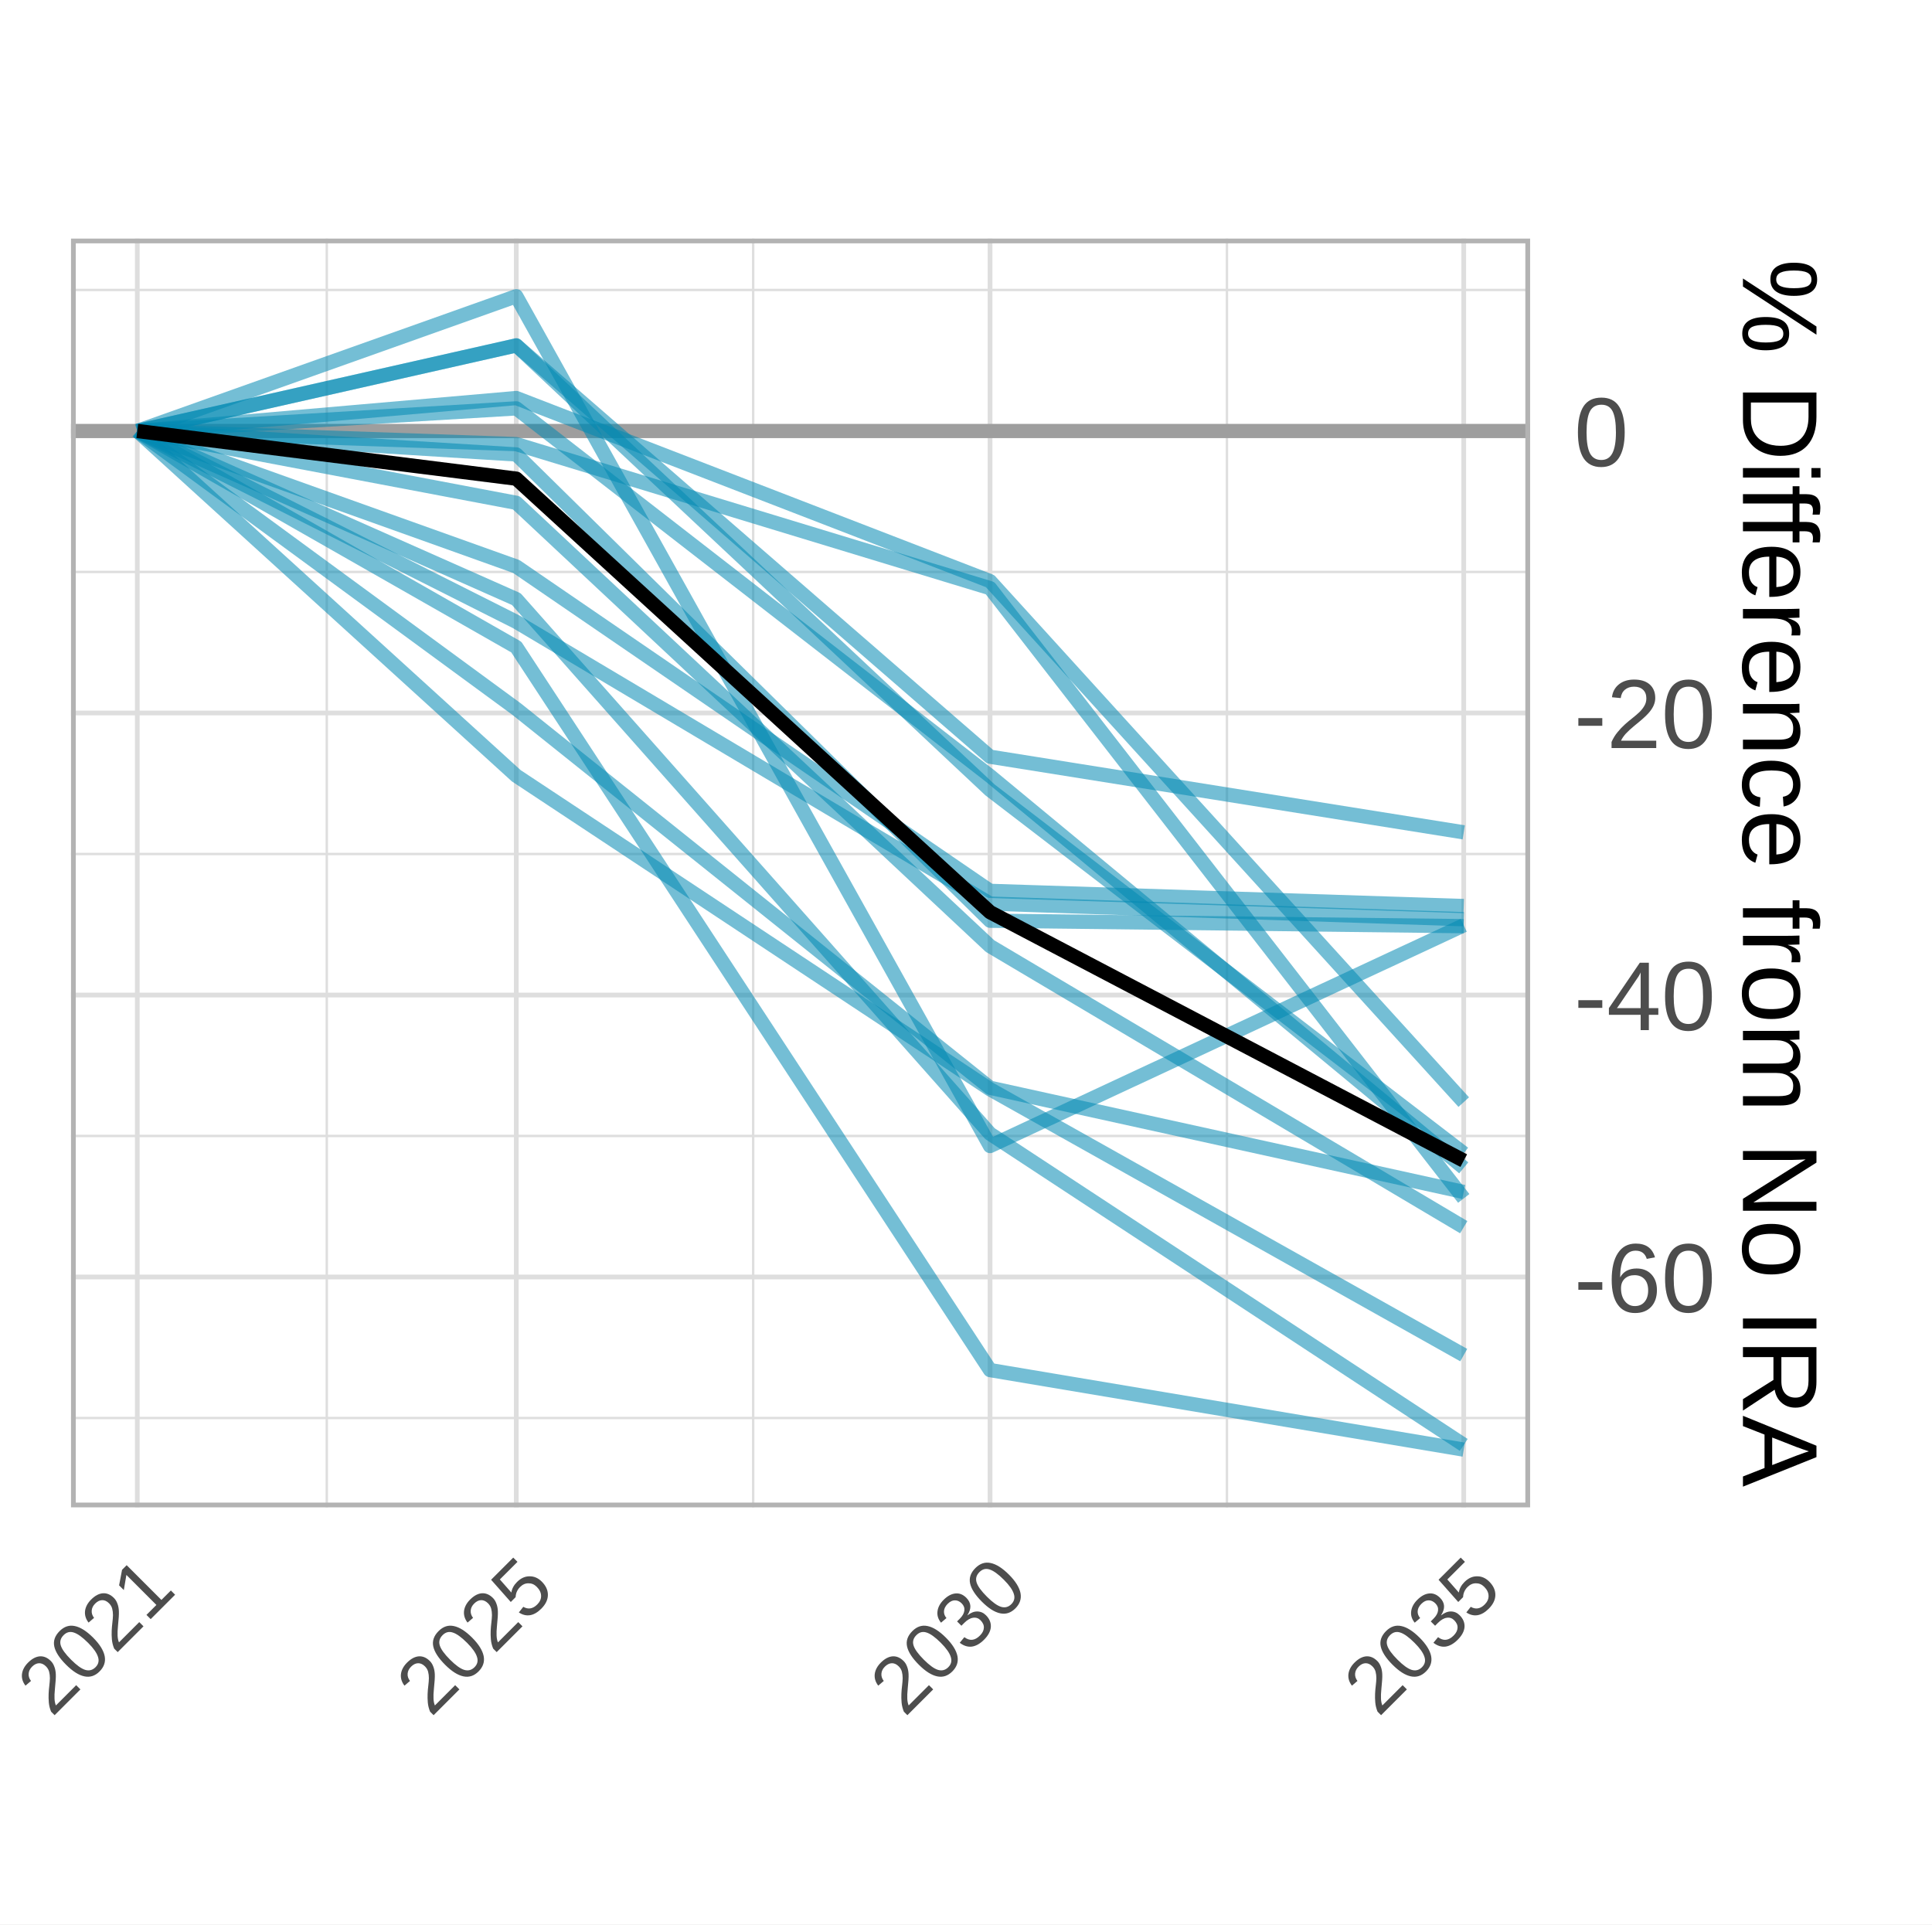
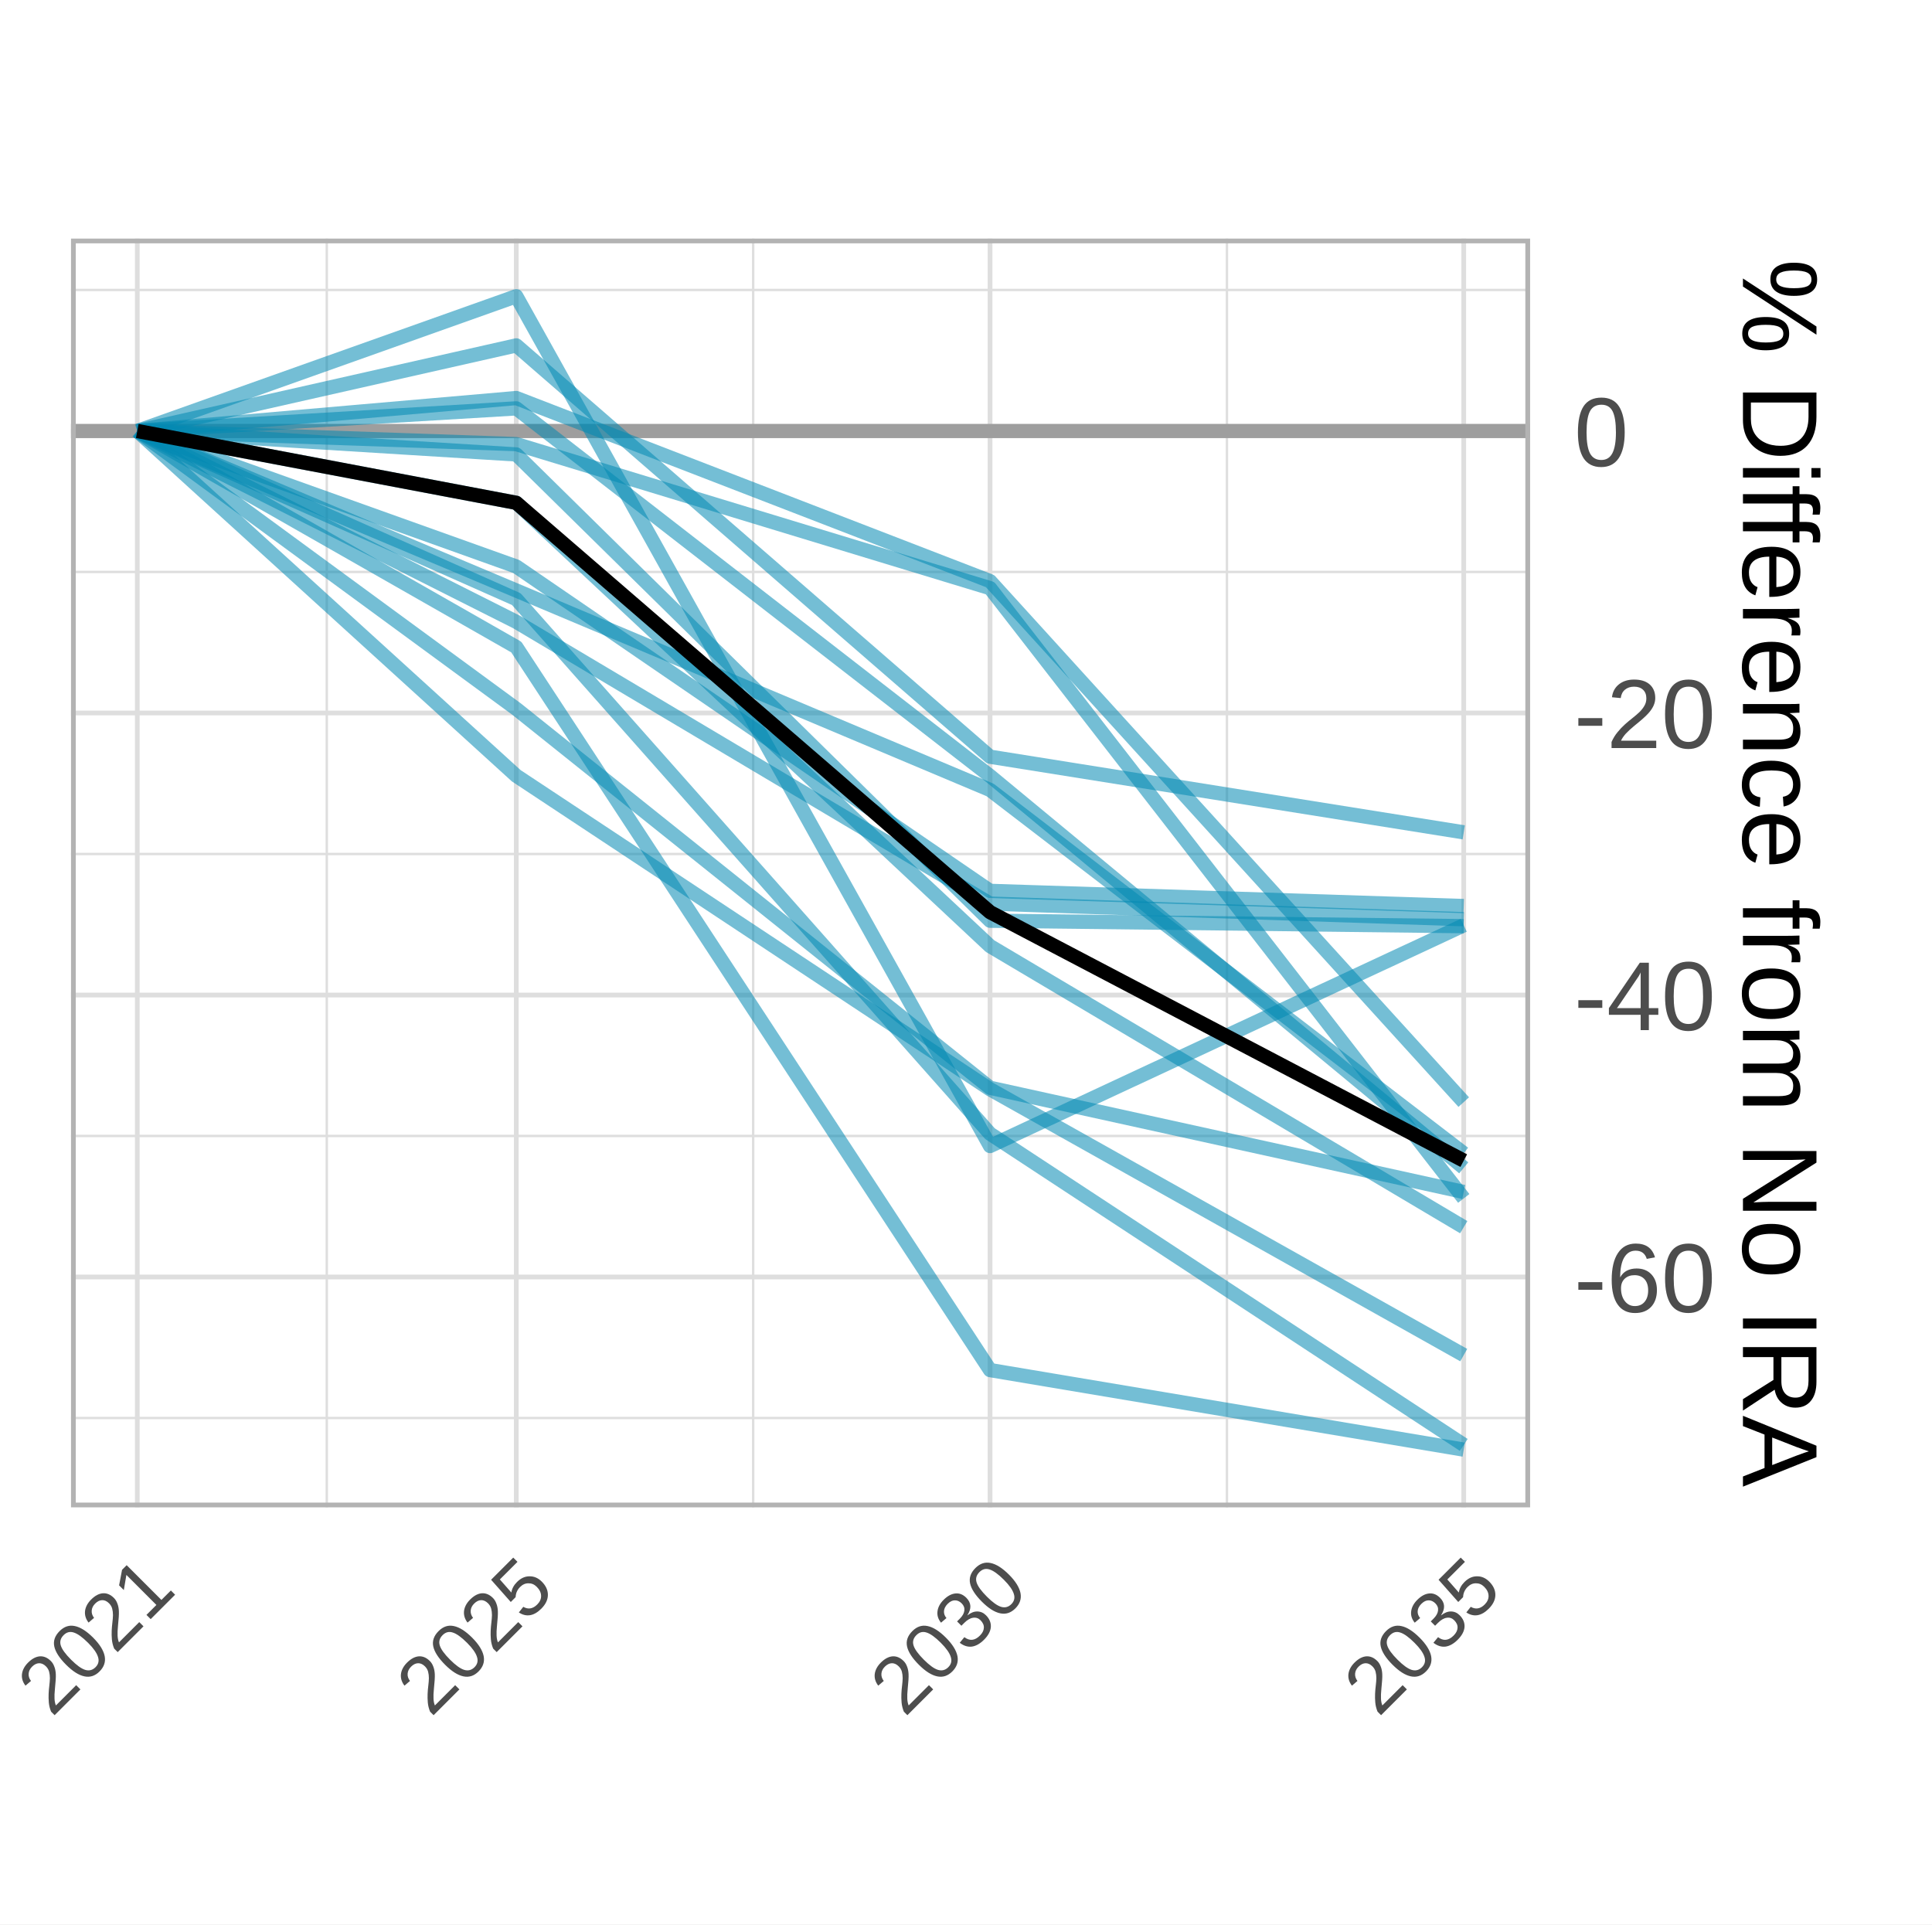
<svg xmlns="http://www.w3.org/2000/svg" class="svglite" width="216.86pt" height="216.00pt" viewBox="0 0 216.86 216.00">
  <defs>
    <style type="text/css">
    .svglite line, .svglite polyline, .svglite polygon, .svglite path, .svglite rect, .svglite circle {
      fill: none;
      stroke: #000000;
      stroke-linecap: round;
      stroke-linejoin: round;
      stroke-miterlimit: 10.00;
    }
    .svglite text {
      white-space: pre;
    }
  </style>
  </defs>
  <rect width="100%" height="100%" style="stroke: none; fill: #FFFFFF;" />
  <defs>
    <clipPath id="cpMC4wMHwyMTYuODZ8MC4wMHwyMTYuMDA=">
      <rect x="0.00" y="0.00" width="216.86" height="216.00" />
    </clipPath>
  </defs>
  <g clip-path="url(#cpMC4wMHwyMTYuODZ8MC4wMHwyMTYuMDA=)">
    <rect x="0" y="0" width="216.86" height="216.00" style="stroke-width: 1.07; stroke: #FFFFFF; fill: #FFFFFF;" />
  </g>
  <defs>
    <clipPath id="cpNy45N3wxNzEuNzV8MjYuNzh8MTY5LjIw">
      <rect x="7.97" y="26.78" width="163.78" height="142.42" />
    </clipPath>
  </defs>
  <g clip-path="url(#cpNy45N3wxNzEuNzV8MjYuNzh8MTY5LjIw)">
    <rect x="7.97" y="26.78" width="163.78" height="142.42" style="stroke-width: 1.07; stroke: none; fill: #FFFFFF;" />
    <polyline points="7.97,159.17 171.75,159.17 " style="stroke-width: 0.27; stroke: #DEDEDE; stroke-linecap: butt;" />
    <polyline points="7.97,127.51 171.75,127.51 " style="stroke-width: 0.27; stroke: #DEDEDE; stroke-linecap: butt;" />
    <polyline points="7.97,95.86 171.75,95.86 " style="stroke-width: 0.27; stroke: #DEDEDE; stroke-linecap: butt;" />
    <polyline points="7.97,64.20 171.75,64.20 " style="stroke-width: 0.27; stroke: #DEDEDE; stroke-linecap: butt;" />
    <polyline points="7.97,32.55 171.75,32.55 " style="stroke-width: 0.27; stroke: #DEDEDE; stroke-linecap: butt;" />
    <polyline points="36.68,169.20 36.68,26.78 " style="stroke-width: 0.27; stroke: #DEDEDE; stroke-linecap: butt;" />
    <polyline points="84.54,169.20 84.54,26.78 " style="stroke-width: 0.27; stroke: #DEDEDE; stroke-linecap: butt;" />
    <polyline points="137.72,169.20 137.72,26.78 " style="stroke-width: 0.27; stroke: #DEDEDE; stroke-linecap: butt;" />
    <polyline points="7.97,143.34 171.75,143.34 " style="stroke-width: 0.53; stroke: #DEDEDE; stroke-linecap: butt;" />
    <polyline points="7.97,111.69 171.75,111.69 " style="stroke-width: 0.53; stroke: #DEDEDE; stroke-linecap: butt;" />
    <polyline points="7.97,80.03 171.75,80.03 " style="stroke-width: 0.53; stroke: #DEDEDE; stroke-linecap: butt;" />
    <polyline points="7.97,48.38 171.75,48.38 " style="stroke-width: 0.53; stroke: #DEDEDE; stroke-linecap: butt;" />
    <polyline points="15.41,169.20 15.41,26.78 " style="stroke-width: 0.53; stroke: #DEDEDE; stroke-linecap: butt;" />
    <polyline points="57.95,169.20 57.95,26.78 " style="stroke-width: 0.53; stroke: #DEDEDE; stroke-linecap: butt;" />
    <polyline points="111.13,169.20 111.13,26.78 " style="stroke-width: 0.53; stroke: #DEDEDE; stroke-linecap: butt;" />
    <polyline points="164.30,169.20 164.30,26.78 " style="stroke-width: 0.53; stroke: #DEDEDE; stroke-linecap: butt;" />
    <line x1="7.97" y1="48.38" x2="171.75" y2="48.38" style="stroke-width: 1.60; stroke: #9E9E9E; stroke-linecap: butt;" />
    <polyline points="15.41,48.38 57.95,79.57 111.13,122.10 164.30,133.80 " style="stroke-width: 1.60; stroke: #0388B3; stroke-opacity: 0.55; stroke-linecap: butt;" />
    <polyline points="15.41,48.38 57.95,67.25 111.13,127.26 164.30,162.19 " style="stroke-width: 1.60; stroke: #0388B3; stroke-opacity: 0.55; stroke-linecap: butt;" />
    <polyline points="15.41,48.38 57.95,87.08 111.13,122.27 164.30,152.11 " style="stroke-width: 1.60; stroke: #0388B3; stroke-opacity: 0.55; stroke-linecap: butt;" />
    <polyline points="15.41,48.38 57.95,63.59 111.13,100.00 164.30,101.70 " style="stroke-width: 1.60; stroke: #0388B3; stroke-opacity: 0.55; stroke-linecap: butt;" />
    <polyline points="15.41,48.38 57.95,69.80 111.13,101.43 164.30,103.18 " style="stroke-width: 1.60; stroke: #0388B3; stroke-opacity: 0.55; stroke-linecap: butt;" />
    <polyline points="15.41,48.38 57.95,38.77 111.13,84.94 164.30,93.43 " style="stroke-width: 1.60; stroke: #0388B3; stroke-opacity: 0.55; stroke-linecap: butt;" />
-     <polyline points="15.41,48.38 57.95,38.77 111.13,88.67 164.30,129.46 " style="stroke-width: 1.60; stroke: #0388B3; stroke-opacity: 0.55; stroke-linecap: butt;" />
+     <polyline points="15.41,48.38 111.13,88.67 164.30,129.46 " style="stroke-width: 1.60; stroke: #0388B3; stroke-opacity: 0.55; stroke-linecap: butt;" />
    <polyline points="15.41,48.38 57.95,44.68 111.13,65.23 164.30,123.71 " style="stroke-width: 1.60; stroke: #0388B3; stroke-opacity: 0.55; stroke-linecap: butt;" />
    <polyline points="15.41,48.38 57.95,33.25 111.13,128.64 164.30,103.86 " style="stroke-width: 1.60; stroke: #0388B3; stroke-opacity: 0.55; stroke-linecap: butt;" />
    <polyline points="15.41,48.38 57.95,56.44 111.13,106.20 164.30,137.75 " style="stroke-width: 1.60; stroke: #0388B3; stroke-opacity: 0.55; stroke-linecap: butt;" />
    <polyline points="15.41,48.38 57.95,49.85 111.13,66.02 164.30,134.52 " style="stroke-width: 1.60; stroke: #0388B3; stroke-opacity: 0.55; stroke-linecap: butt;" />
    <polyline points="15.41,48.38 57.95,45.84 111.13,87.10 164.30,131.09 " style="stroke-width: 1.60; stroke: #0388B3; stroke-opacity: 0.55; stroke-linecap: butt;" />
    <polyline points="15.41,48.38 57.95,72.63 111.13,153.79 164.30,162.72 " style="stroke-width: 1.60; stroke: #0388B3; stroke-opacity: 0.55; stroke-linecap: butt;" />
    <polyline points="15.41,48.38 57.95,51.01 111.13,103.35 164.30,103.96 " style="stroke-width: 1.60; stroke: #0388B3; stroke-opacity: 0.55; stroke-linecap: butt;" />
-     <polyline points="15.41,48.38 57.95,53.73 111.13,102.39 164.30,130.28 " style="stroke-width: 1.60; stroke-linecap: butt;" />
+     <polyline points="15.41,48.38 57.95,56.44 111.13,102.39 164.30,130.28 " style="stroke-width: 1.60; stroke-linecap: butt;" />
    <rect x="7.97" y="26.78" width="163.78" height="142.42" style="stroke-width: 1.07; stroke: #B3B3B3;" />
  </g>
  <g clip-path="url(#cpMC4wMHwyMTYuODZ8MC4wMHwyMTYuMDA=)">
    <text x="176.68" y="147.28" style="font-size: 11.00px;fill: #4D4D4D; font-family: &quot;Arial&quot;;" textLength="15.90px" lengthAdjust="spacingAndGlyphs">-60</text>
    <text x="176.68" y="115.63" style="font-size: 11.00px;fill: #4D4D4D; font-family: &quot;Arial&quot;;" textLength="15.90px" lengthAdjust="spacingAndGlyphs">-40</text>
    <text x="176.68" y="83.97" style="font-size: 11.00px;fill: #4D4D4D; font-family: &quot;Arial&quot;;" textLength="15.90px" lengthAdjust="spacingAndGlyphs">-20</text>
    <text x="176.68" y="52.32" style="font-size: 11.00px;fill: #4D4D4D; font-family: &quot;Arial&quot;;" textLength="6.12px" lengthAdjust="spacingAndGlyphs">0</text>
    <text transform="translate(19.97,178.69) rotate(-45)" text-anchor="end" style="font-size: 9.00px;fill: #4D4D4D; font-family: &quot;Arial&quot;;" textLength="20.02px" lengthAdjust="spacingAndGlyphs">2021</text>
    <text transform="translate(62.51,178.69) rotate(-45)" text-anchor="end" style="font-size: 9.00px;fill: #4D4D4D; font-family: &quot;Arial&quot;;" textLength="20.02px" lengthAdjust="spacingAndGlyphs">2025</text>
    <text transform="translate(115.69,178.69) rotate(-45)" text-anchor="end" style="font-size: 9.00px;fill: #4D4D4D; font-family: &quot;Arial&quot;;" textLength="20.02px" lengthAdjust="spacingAndGlyphs">2030</text>
    <text transform="translate(168.86,178.69) rotate(-45)" text-anchor="end" style="font-size: 9.00px;fill: #4D4D4D; font-family: &quot;Arial&quot;;" textLength="20.02px" lengthAdjust="spacingAndGlyphs">2035</text>
    <text transform="translate(195.64,29.07) rotate(90)" style="font-size: 12.00px; font-family: &quot;Arial&quot;;" textLength="137.84px" lengthAdjust="spacingAndGlyphs">% Difference from No IRA</text>
  </g>
</svg>
